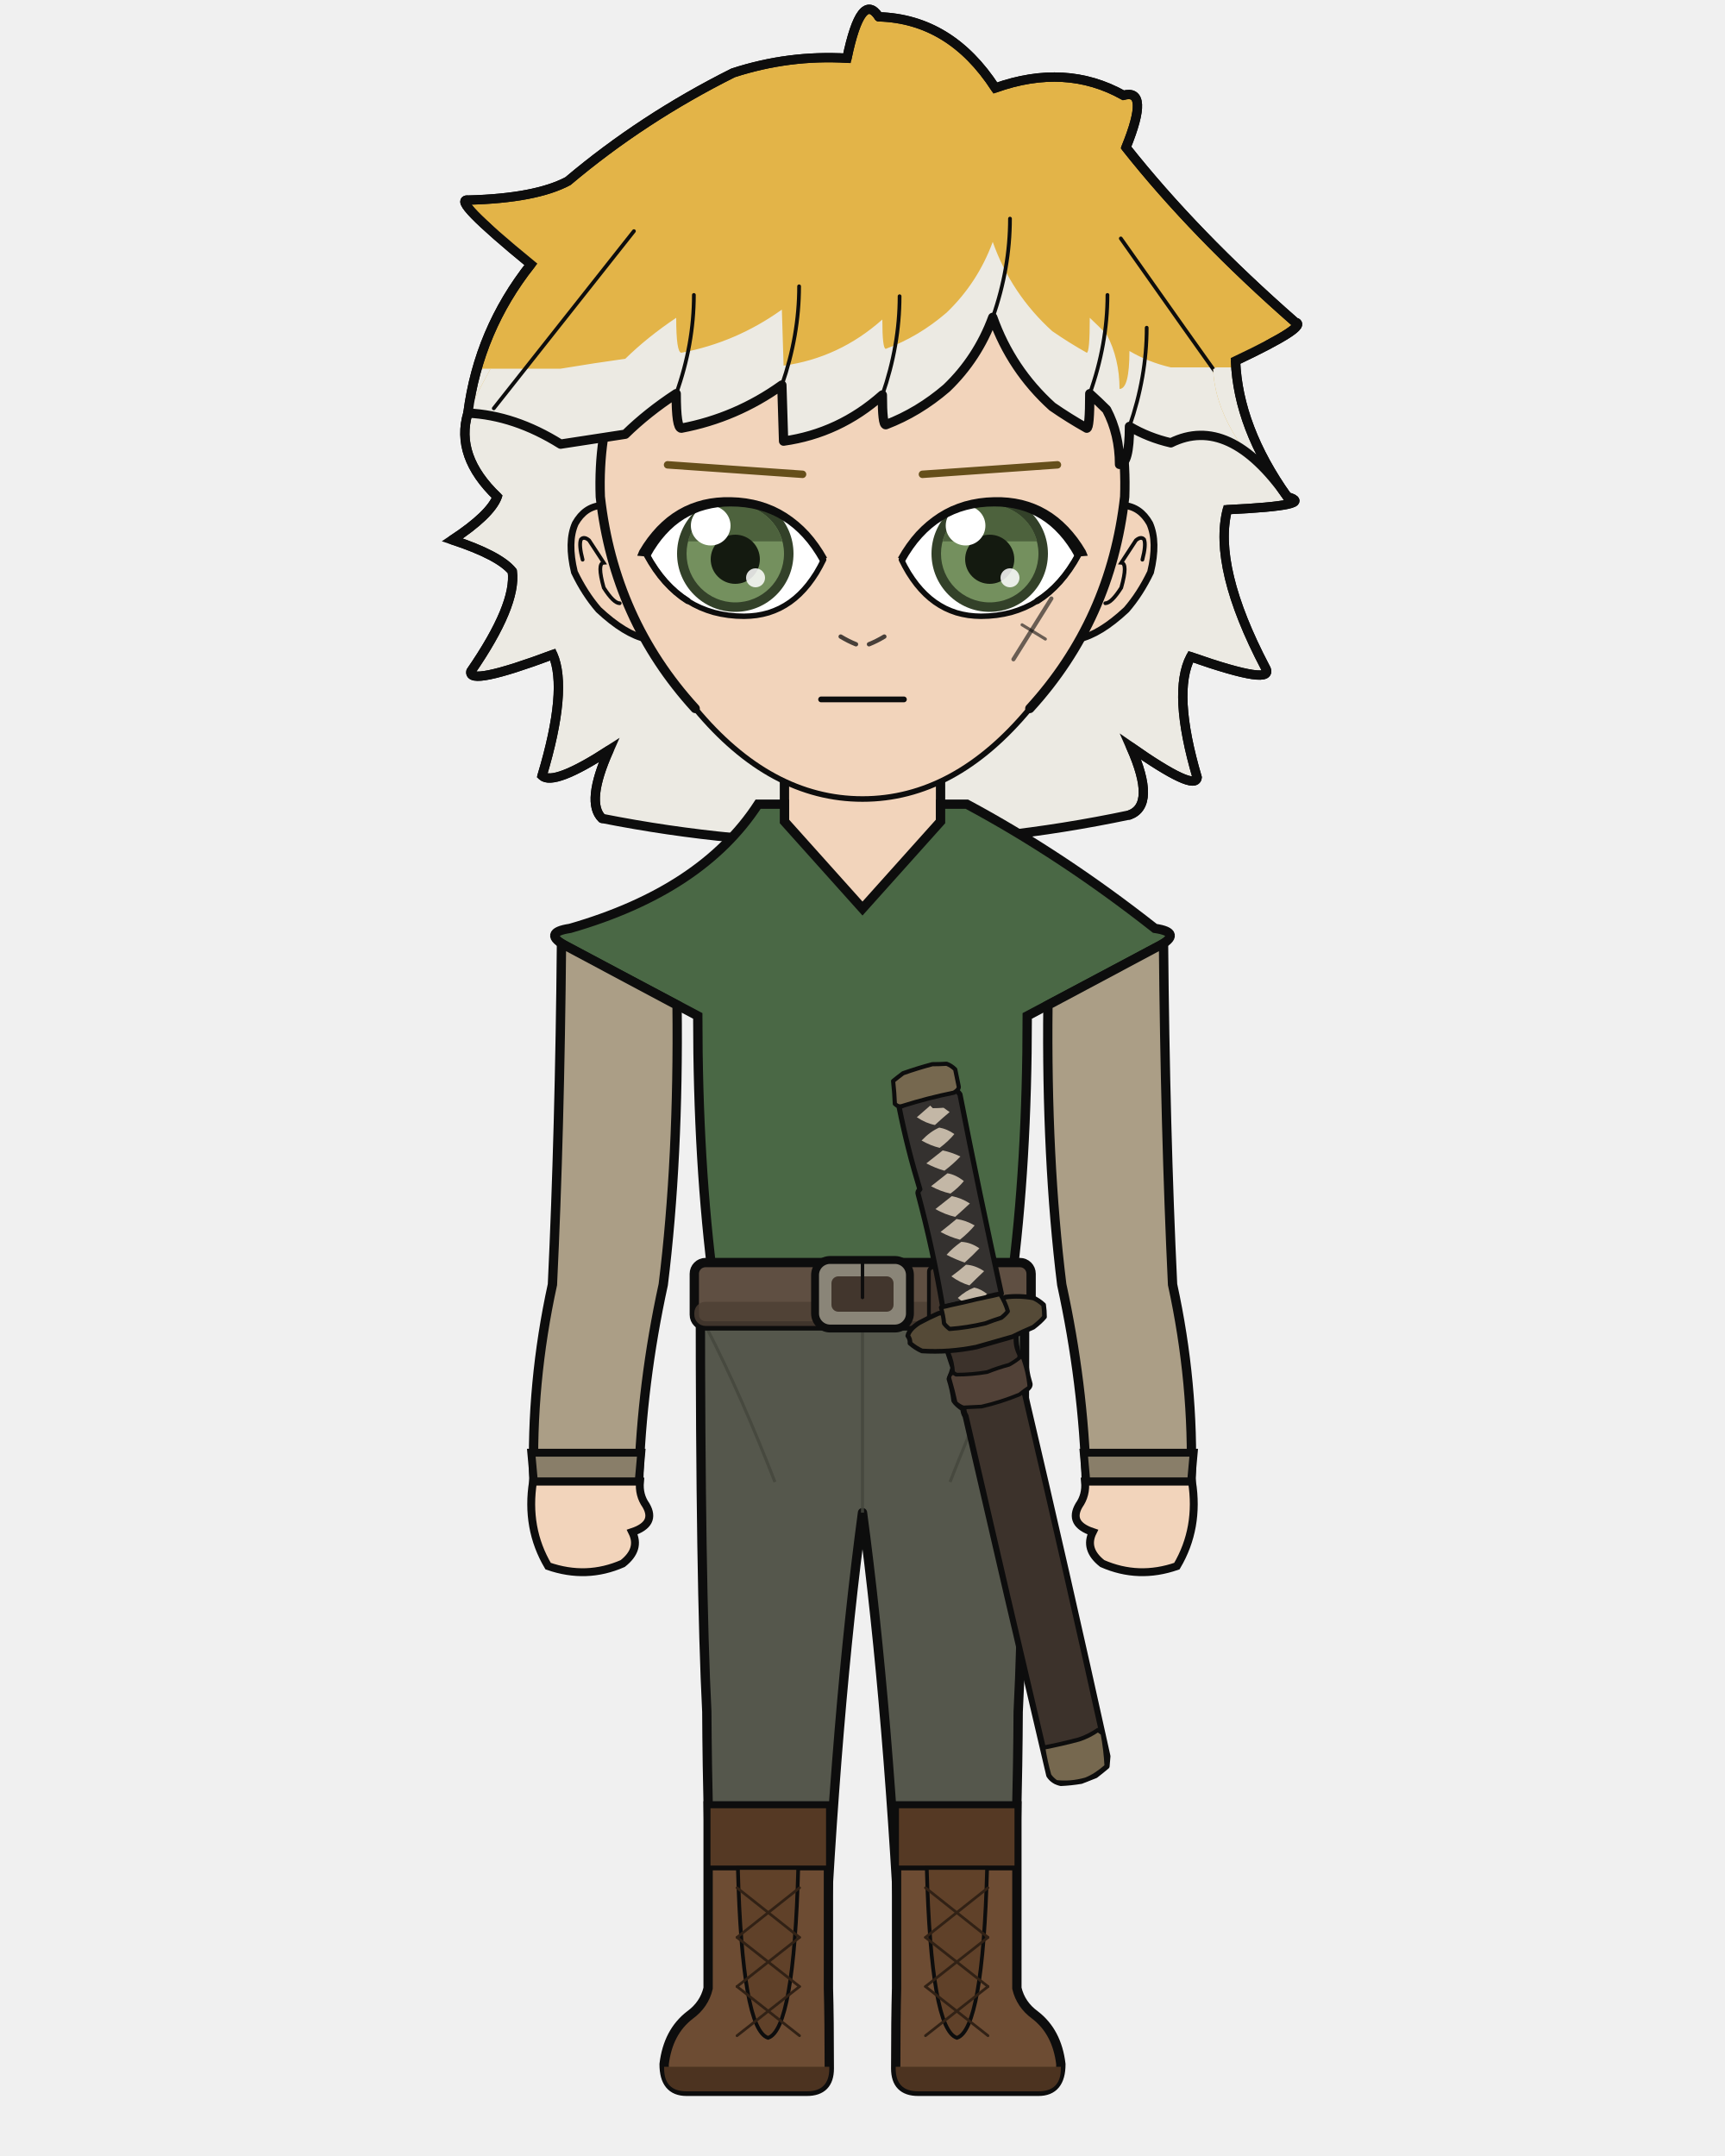
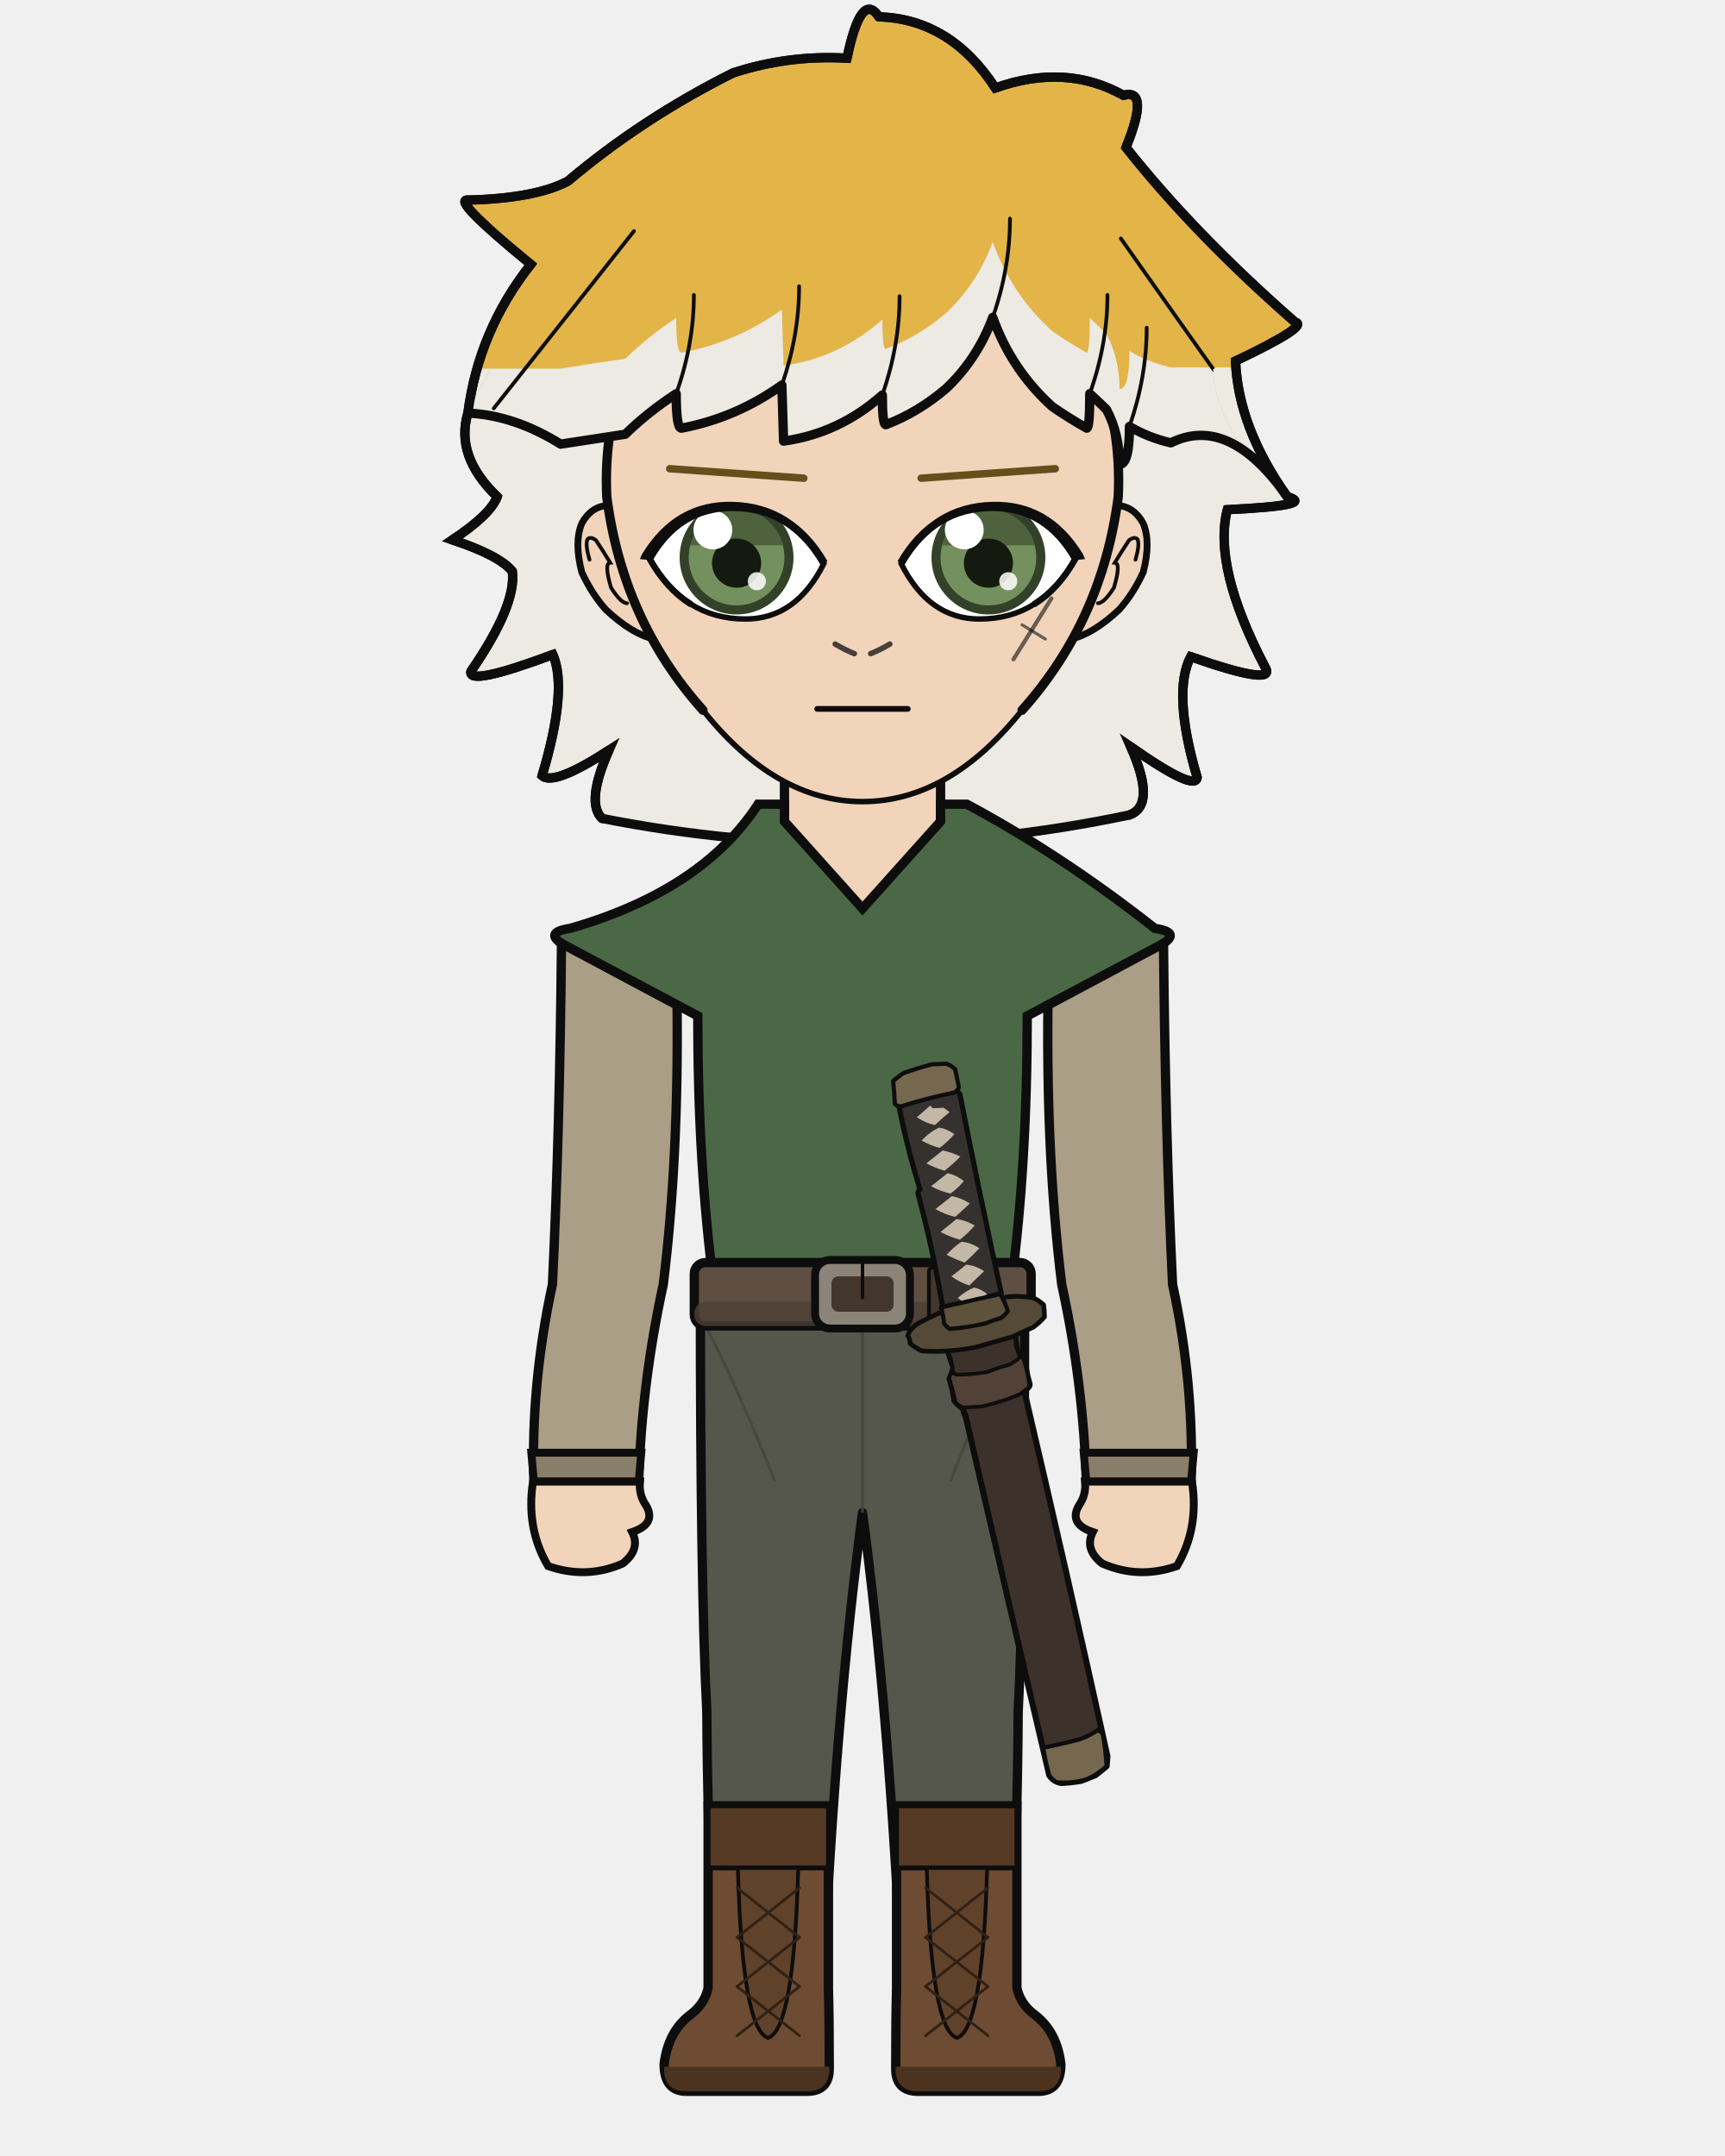
<svg xmlns="http://www.w3.org/2000/svg" width="400" height="500" viewBox="0 0 400 500">
  <defs>
    <clipPath id="hair-tips">
      <path d="M 84.5 85.5 Q 107.3 85.5 130.0 85.5 Q 137.8 84.2 145.0 83.2 Q 150.1 78.2 156.8 73.7 Q 156.8 81.8 158.0 81.8 Q 170.7 79.4 181.3 71.8 Q 181.5 78.3 181.7 84.8 Q 194.6 83.0 204.6 74.1 Q 204.6 80.9 205.4 80.9 Q 213.0 78.1 219.5 72.5 Q 226.7 65.6 230.2 56.1 Q 234.5 68.2 244.0 76.8 Q 247.9 79.5 252.0 81.8 Q 252.7 81.8 252.7 73.7 Q 254.7 75.6 256.6 77.5 Q 259.6 83.2 259.6 90.2 Q 261.9 90.2 261.9 81.4 Q 266.3 84.0 271.5 85.2 Q 293.5 85.2 315.5 85.2 Q 315.5 220.6 315.5 290.8 Q 200.0 290.8 84.5 290.8 Z" />
    </clipPath>
    <clipPath id="hair-front">
      <path d="M 108.5 95.8 Q 119.3 96.3 130.0 103.0 Q 137.8 101.8 145.0 100.7 Q 150.1 95.7 156.8 91.3 Q 156.8 99.3 158.0 99.3 Q 170.7 96.9 181.3 89.3 Q 181.5 95.8 181.7 102.3 Q 194.6 100.5 204.6 91.6 Q 204.6 98.5 205.4 98.5 Q 213.0 95.6 219.5 90.0 Q 226.7 83.1 230.2 73.6 Q 234.5 85.7 244.0 94.3 Q 247.9 97.0 252.0 99.3 Q 252.7 99.3 252.7 91.3 Q 254.7 93.1 256.6 95.0 Q 259.6 100.7 259.6 107.7 Q 261.9 107.7 261.9 98.9 Q 266.3 101.5 271.5 102.7 Q 285.0 96.0 298.5 115.2 Q 281.9 100.1 281.3 85.6 Q 297.5 77.9 294.2 77.1 Q 272.4 58.0 257.4 39.1 Q 262.7 26.1 256.8 27.7 Q 244.3 20.7 228.9 26.1 Q 219.1 11.0 203.6 10.6 Q 199.8 4.7 196.6 19.6 Q 183.9 18.8 171.8 22.8 Q 152.1 32.6 135.8 46.4 Q 128.8 50.2 114.0 50.5 Q 110.0 50.0 127.7 64.6 Q 116.4 78.9 108.5 95.8 Z" />
    </clipPath>
  </defs>
  <path d="M 139.6 189.8 Q 135.8 186.1 141.2 174.0 Q 128.4 182.3 125.7 179.9 Q 131.7 159.9 128.2 151.8 Q 108.4 159.2 109.2 155.7 Q 119.8 140.3 118.8 132.5 Q 115.8 128.8 104.9 125.2 Q 113.7 119.4 115.3 115.2 Q 105.5 105.8 108.5 95.8 Q 111.0 76.6 123.1 61.3 Q 104.3 45.9 108.6 46.4 Q 124.2 46.0 131.7 42.0 Q 149.0 27.4 170.0 16.9 Q 182.9 12.7 196.4 13.5 Q 199.7 -2.3 203.8 3.9 Q 220.4 4.4 230.8 20.4 Q 247.1 14.6 260.5 22.1 Q 266.7 20.4 261.1 34.2 Q 277.0 54.3 300.3 74.7 Q 303.8 75.5 286.5 83.7 Q 287.1 99.1 298.5 115.2 Q 305.5 117.2 284.6 118.2 Q 281.2 131.5 293.4 154.8 Q 296.1 159.3 276.1 152.3 Q 271.8 160.6 277.6 180.3 Q 277.2 183.7 262.2 173.2 Q 268.2 186.7 261.9 189.0 Q 200.8 201.9 139.6 189.8 Z" fill="#e3b448" />
  <path d="M 139.6 189.8 Q 135.8 186.1 141.2 174.0 Q 128.4 182.3 125.7 179.9 Q 131.7 159.9 128.2 151.8 Q 108.4 159.2 109.2 155.7 Q 119.8 140.3 118.8 132.5 Q 115.8 128.8 104.9 125.2 Q 113.7 119.4 115.3 115.2 Q 105.5 105.8 108.5 95.8 Q 111.0 76.6 123.1 61.3 Q 104.3 45.9 108.6 46.4 Q 124.2 46.0 131.7 42.0 Q 149.0 27.4 170.0 16.9 Q 182.9 12.7 196.4 13.5 Q 199.7 -2.3 203.8 3.9 Q 220.4 4.4 230.8 20.4 Q 247.1 14.6 260.5 22.1 Q 266.7 20.4 261.1 34.2 Q 277.0 54.3 300.3 74.7 Q 303.8 75.5 286.5 83.7 Q 287.1 99.1 298.5 115.2 Q 305.5 117.2 284.6 118.2 Q 281.2 131.5 293.4 154.8 Q 296.1 159.3 276.1 152.3 Q 271.8 160.6 277.6 180.3 Q 277.2 183.7 262.2 173.2 Q 268.2 186.7 261.9 189.0 Q 200.8 201.9 139.6 189.8 Z" fill="#eceae3" clip-path="url(#hair-tips)" />
  <path d="M 139.6 189.8 Q 135.8 186.1 141.2 174.0 Q 128.4 182.3 125.7 179.9 Q 131.7 159.9 128.2 151.8 Q 108.4 159.2 109.2 155.7 Q 119.8 140.3 118.8 132.5 Q 115.8 128.8 104.9 125.2 Q 113.7 119.4 115.3 115.2 Q 105.5 105.8 108.5 95.8 Q 111.0 76.6 123.1 61.3 Q 104.3 45.9 108.6 46.4 Q 124.2 46.0 131.7 42.0 Q 149.0 27.4 170.0 16.9 Q 182.9 12.7 196.4 13.5 Q 199.7 -2.3 203.8 3.9 Q 220.4 4.4 230.8 20.4 Q 247.1 14.6 260.5 22.1 Q 266.7 20.4 261.1 34.2 Q 277.0 54.3 300.3 74.7 Q 303.8 75.5 286.5 83.7 Q 287.1 99.1 298.5 115.2 Q 305.5 117.2 284.6 118.2 Q 281.2 131.5 293.4 154.8 Q 296.1 159.3 276.1 152.3 Q 271.8 160.6 277.6 180.3 Q 277.2 183.7 262.2 173.2 Q 268.2 186.7 261.9 189.0 Q 200.8 201.9 139.6 189.8 Z" fill="none" stroke="#0d0d0d" stroke-width="2.16" stroke-linecap="round" stroke-linejoin="round" />
  <path d="M 181.9 199.2 Q 167.3 215.1 138.8 223.6 Q 134.5 224.9 134.5 229.2 Q 134.5 235.6 150.3 235.6 L 152.7 235.6 L 152.7 231.3 L 166.1 231.3 Q 166.1 269.9 169.8 297.9 Q 169.8 318.7 169.8 335.7 L 194.2 335.7 L 200.0 335.7 L 205.8 335.7 L 230.2 335.7 Q 230.2 318.7 230.2 297.9 Q 233.9 269.9 233.9 235.6 L 233.9 231.3 L 247.3 231.3 L 247.3 235.6 L 249.7 235.6 Q 265.5 235.6 265.5 229.2 Q 265.5 224.9 261.2 223.6 Q 240.6 206.9 218.1 199.2 Z" fill="#f2d4bb" stroke="#0d0d0d" stroke-width="2.16" />
  <rect x="181.9" y="172.5" width="36.3" height="38.0" rx="12.7" fill="#f2d4bb" />
  <line x1="181.9" y1="172.5" x2="181.9" y2="199.2" stroke="#0d0d0d" stroke-width="2.16" />
  <line x1="218.1" y1="172.5" x2="218.1" y2="199.2" stroke="#0d0d0d" stroke-width="2.16" />
  <path d="M 162.4 300.1 L 237.6 300.1 Q 237.6 367.9 236.1 397.0 Q 236.0 419.4 234.6 461.1 L 209.2 461.1 Q 206.2 397.0 200.0 350.8 Q 193.8 397.0 190.8 461.1 L 165.4 461.1 Q 164.0 419.4 163.9 397.0 Q 162.4 367.9 162.4 300.1 Z" fill="#55574c" stroke="#0d0d0d" stroke-width="2.16" stroke-linejoin="round" />
  <line x1="200.0" y1="306.2" x2="200.0" y2="350.8" stroke="#44463c" stroke-width="0.71" opacity="0.8" />
  <path d="M 164.0 308.2 Q 171.8 323.4 179.7 343.7" fill="none" stroke="#44463c" stroke-width="0.71" opacity="0.8" />
  <path d="M 236.0 308.2 Q 228.2 323.4 220.3 343.7" fill="none" stroke="#44463c" stroke-width="0.71" opacity="0.8" />
  <path d="M 192.1 418.8 L 192.1 461.1 Q 192.3 468.3 192.3 479.7 Q 192.3 485.0 187.1 485.0 L 159.2 485.0 Q 154.0 485.0 154.0 478.7 Q 154.9 471.2 160.0 467.3 Q 163.3 464.9 164.2 461.1 L 164.2 418.8 Z" fill="#6d4c33" stroke="#0d0d0d" stroke-width="2.16" />
  <path d="M 192.3 479.3 L 154.0 479.3 L 154.0 479.7 Q 154.0 485.0 159.2 485.0 L 187.1 485.0 Q 192.3 485.0 192.3 479.7 Z" fill="#4c3320" />
  <rect x="164.2" y="418.8" width="27.9" height="14.4" fill="#553924" stroke="#0d0d0d" stroke-width="1.11" />
  <path d="M 171.1 433.2 L 185.1 433.2 Q 184.1 470.7 178.1 472.6 Q 172.1 470.7 171.1 433.2 Z" fill="#604129" stroke="#0d0d0d" stroke-width="0.87" />
  <line x1="185.4" y1="437.8" x2="170.9" y2="449.3" stroke="#312115" stroke-width="0.63" stroke-linecap="round" />
  <line x1="170.9" y1="437.8" x2="185.4" y2="449.3" stroke="#312115" stroke-width="0.63" stroke-linecap="round" />
  <line x1="185.4" y1="449.3" x2="170.9" y2="460.7" stroke="#312115" stroke-width="0.63" stroke-linecap="round" />
  <line x1="170.9" y1="449.3" x2="185.4" y2="460.7" stroke="#312115" stroke-width="0.63" stroke-linecap="round" />
  <line x1="185.4" y1="460.7" x2="170.9" y2="472.1" stroke="#312115" stroke-width="0.63" stroke-linecap="round" />
  <line x1="170.9" y1="460.7" x2="185.4" y2="472.1" stroke="#312115" stroke-width="0.63" stroke-linecap="round" />
  <path d="M 207.9 418.8 L 207.9 461.1 Q 207.7 468.3 207.7 479.7 Q 207.7 485.0 212.9 485.0 L 240.8 485.0 Q 246.0 485.0 246.0 478.7 Q 245.1 471.2 240.0 467.3 Q 236.7 464.9 235.8 461.1 L 235.8 418.8 Z" fill="#6d4c33" stroke="#0d0d0d" stroke-width="2.16" />
  <path d="M 207.7 479.3 L 246.0 479.3 L 246.0 479.7 Q 246.0 485.0 240.8 485.0 L 212.9 485.0 Q 207.7 485.0 207.7 479.7 Z" fill="#4c3320" />
  <rect x="207.9" y="418.8" width="27.9" height="14.4" fill="#553924" stroke="#0d0d0d" stroke-width="1.11" />
  <path d="M 214.9 433.2 L 228.9 433.2 Q 227.9 470.7 221.9 472.6 Q 215.9 470.7 214.9 433.2 Z" fill="#604129" stroke="#0d0d0d" stroke-width="0.87" />
  <line x1="229.1" y1="437.8" x2="214.6" y2="449.3" stroke="#312115" stroke-width="0.63" stroke-linecap="round" />
  <line x1="214.6" y1="437.8" x2="229.1" y2="449.3" stroke="#312115" stroke-width="0.63" stroke-linecap="round" />
  <line x1="229.1" y1="449.3" x2="214.6" y2="460.7" stroke="#312115" stroke-width="0.63" stroke-linecap="round" />
  <line x1="214.6" y1="449.3" x2="229.1" y2="460.7" stroke="#312115" stroke-width="0.63" stroke-linecap="round" />
  <line x1="229.1" y1="460.7" x2="214.6" y2="472.1" stroke="#312115" stroke-width="0.63" stroke-linecap="round" />
  <line x1="214.6" y1="460.7" x2="229.1" y2="472.1" stroke="#312115" stroke-width="0.63" stroke-linecap="round" />
  <path d="M 175.8 186.5 Q 162.8 206.5 132.2 215.3 Q 125.5 216.3 131.4 219.5 L 161.8 235.6 Q 161.8 269.9 165.5 297.9 Q 165.2 299.1 165.2 300.1 L 234.8 300.1 Q 234.8 299.1 234.5 297.9 Q 238.2 269.9 238.2 235.6 L 268.6 219.5 Q 274.5 216.3 267.8 215.3 Q 246.2 198.3 224.2 186.5 L 218.1 186.5 L 218.1 190.5 L 200.0 210.7 L 181.9 190.5 L 181.9 186.5 Z" fill="#4a6845" stroke="#0d0d0d" stroke-width="2.16" />
  <rect x="161.0" y="292.8" width="78.1" height="14.7" rx="2.6" fill="#5f4f42" stroke="#0d0d0d" stroke-width="2.16" />
  <rect x="161.0" y="301.9" width="78.1" height="5.6" rx="2.6" fill="#4c3e33" opacity="0.8" />
  <rect x="189.0" y="292.2" width="22.0" height="15.9" rx="3.5" fill="#8a8578" stroke="#0d0d0d" stroke-width="1.83" />
  <rect x="192.8" y="296.0" width="14.4" height="8.2" rx="1.6" fill="#42362d" />
  <line x1="200.0" y1="292.2" x2="200.0" y2="300.9" stroke="#0d0d0d" stroke-width="0.79" stroke-linecap="round" />
  <rect x="215.4" y="293.9" width="3.2" height="12.3" rx="1.0" fill="#42362d" stroke="#0d0d0d" stroke-width="0.87" />
  <path d="M 250.7 413.0 Q 248.3 413.4 246.0 413.5 Q 244.2 413.1 243.3 411.7 Q 233.4 369.7 223.9 328.4 Q 223.4 327.6 223.4 326.7 Q 221.9 325.7 221.3 324.8 Q 221.0 322.3 220.2 319.8 Q 220.8 318.4 221.1 317.2 Q 220.5 315.4 219.9 313.6 Q 220.4 313.1 221.0 312.7 Q 224.2 312.4 227.5 311.8 Q 231.0 310.9 234.4 309.5 Q 235.0 309.4 235.5 310.0 Q 235.5 311.9 236.0 313.9 Q 236.8 314.4 237.7 314.9 Q 237.8 317.9 238.7 320.8 Q 239.0 321.6 237.5 322.5 Q 247.4 364.7 256.8 407.3 Q 256.7 408.5 256.6 409.6 Q 255.3 410.7 254.0 411.7 Q 252.4 412.3 250.7 413.0 Z" fill="#3c322b" stroke="#0d0d0d" stroke-width="1.40" stroke-linejoin="round" />
  <path d="M 235.5 310.0 Q 235.3 312.1 236.3 314.1 Q 236.6 315.1 235.5 316.2 Q 231.2 317.9 227.0 319.1 Q 225.1 319.2 223.1 319.3 Q 222.0 319.1 221.0 318.3 Q 220.9 315.9 219.9 313.6 Q 220.4 313.1 221.0 312.7 Q 224.2 312.4 227.5 311.8 Q 231.0 310.9 234.4 309.5 Q 235.0 309.4 235.5 310.0 Z" fill="#3c322b" stroke="#0d0d0d" stroke-width="0.86" stroke-linejoin="round" />
  <path d="M 237.0 314.4 Q 238.4 318.0 238.7 321.7 Q 237.5 322.5 236.4 323.4 Q 232.0 325.2 227.6 326.2 Q 225.5 326.3 223.4 326.4 Q 222.5 326.1 221.6 325.3 Q 221.0 322.5 220.2 319.8 Q 219.9 319.0 221.0 318.3 Q 221.3 318.6 221.7 318.8 Q 225.3 318.8 228.9 318.2 Q 231.4 317.2 234.0 316.5 Q 235.5 315.7 237.0 314.4 Z" fill="#514137" stroke="#0d0d0d" stroke-width="0.86" stroke-linejoin="round" />
  <path d="M 254.6 401.2 Q 255.2 401.6 255.7 402.0 Q 256.4 405.8 256.6 409.6 Q 254.1 411.8 251.8 412.7 Q 248.3 413.7 244.9 413.3 Q 243.8 412.5 243.3 411.7 Q 242.4 408.5 241.9 405.3 Q 246.1 404.5 250.2 403.4 Q 252.4 402.7 254.6 401.2 Z" fill="#76684f" stroke="#0d0d0d" stroke-width="0.97" stroke-linejoin="round" />
  <path d="M 210.5 309.8 Q 210.8 308.3 213.1 306.8 Q 215.3 305.6 217.6 304.6 Q 218.5 304.3 219.4 305.1 Q 219.0 306.4 219.9 307.6 Q 222.4 307.5 224.9 307.4 Q 227.8 306.4 230.7 305.9 Q 231.9 305.3 232.9 304.7 Q 233.1 303.1 232.4 301.6 Q 232.4 301.2 233.2 300.8 Q 236.4 300.4 239.6 301.0 Q 240.8 301.5 242.0 302.6 Q 242.2 304.0 242.2 305.4 Q 241.3 306.5 239.6 307.8 Q 237.2 308.8 234.8 310.0 Q 230.6 311.2 226.4 312.4 Q 220.0 313.7 213.8 313.3 Q 212.4 312.7 211.0 311.5 Q 211.1 310.6 210.5 309.8 Z" fill="#554a37" stroke="#0d0d0d" stroke-width="1.08" stroke-linejoin="round" />
  <path d="M 221.6 252.8 Q 222.3 253.3 222.6 253.8 Q 227.1 276.8 232.2 300.0 Q 231.8 300.2 230.9 300.3 Q 225.4 301.6 219.7 302.9 Q 218.8 303.1 218.6 303.1 Q 216.3 289.6 212.9 276.9 Q 212.7 276.4 213.3 275.8 Q 210.4 266.3 208.5 256.8 Q 210.5 255.5 212.5 254.9 Q 217.0 254.1 221.6 252.8 Z" fill="#34312f" stroke="#0d0d0d" stroke-width="1.19" stroke-linejoin="round" />
  <path d="M 207.8 250.4 Q 208.5 249.8 209.3 249.2 Q 211.7 248.4 214.1 247.5 Q 214.8 247.5 215.5 247.4 Q 216.0 247.8 216.5 248.2 Q 215.9 248.7 215.4 249.1 Q 213.7 249.4 212.1 249.9 Q 211.0 250.5 209.9 251.4 Q 208.8 251.2 207.8 250.4 Z" fill="#c3b7a6" />
  <path d="M 220.2 257.9 Q 218.4 259.4 216.8 260.9 Q 214.7 260.5 212.6 259.1 Q 214.1 257.8 215.7 256.4 Q 216.0 256.7 216.3 257.0 Q 217.6 257.0 218.8 256.9 Q 219.5 257.4 220.2 257.9 Z" fill="#c3b7a6" />
  <path d="M 213.7 264.5 Q 215.7 262.4 217.8 261.5 Q 219.6 261.8 221.3 263.0 Q 220.0 264.6 217.9 266.2 Q 215.8 265.7 213.7 264.5 Z" fill="#c3b7a6" />
  <path d="M 214.8 269.8 Q 216.7 268.3 218.6 266.8 Q 220.6 267.2 222.7 268.2 Q 221.1 269.9 219.0 271.5 Q 216.9 270.9 214.8 269.8 Z" fill="#c3b7a6" />
  <path d="M 215.9 275.1 Q 217.8 273.6 219.7 272.1 Q 221.6 272.4 223.5 273.9 Q 222.3 275.4 220.4 276.8 Q 218.1 276.3 215.9 275.1 Z" fill="#c3b7a6" />
  <path d="M 216.9 280.4 Q 218.8 278.9 220.7 277.4 Q 222.9 277.8 224.9 279.1 Q 223.3 280.6 221.5 282.2 Q 219.2 281.7 216.9 280.4 Z" fill="#c3b7a6" />
  <path d="M 218.1 285.7 Q 220.0 284.2 221.8 282.7 Q 224.0 283.0 226.0 284.2 Q 224.7 285.8 222.6 287.5 Q 220.3 286.9 218.1 285.7 Z" fill="#c3b7a6" />
  <path d="M 219.5 291.0 Q 220.8 289.5 222.9 288.0 Q 225.1 288.1 227.1 289.5 Q 225.6 291.1 223.7 292.8 Q 221.6 292.1 219.5 291.0 Z" fill="#c3b7a6" />
  <path d="M 220.6 296.0 Q 222.4 294.7 224.0 293.3 Q 226.1 293.4 228.2 294.8 Q 226.5 296.4 224.8 298.1 Q 222.7 297.5 220.6 296.0 Z" fill="#c3b7a6" />
  <path d="M 228.9 300.1 Q 227.4 301.3 225.9 302.5 Q 224.7 302.4 223.5 302.1 Q 222.8 301.6 222.1 301.0 Q 224.0 299.3 225.9 298.6 Q 227.4 298.9 228.9 300.1 Z" fill="#c3b7a6" />
  <path d="M 233.7 304.1 Q 233.2 304.8 232.2 305.6 Q 230.3 306.2 228.5 306.9 Q 224.3 307.9 220.2 308.2 Q 219.3 307.5 218.9 306.9 Q 218.8 305.3 218.2 303.2 Q 219.3 303.0 220.4 302.7 Q 223.3 302.1 226.5 301.3 Q 227.6 301.1 228.8 300.8 Q 230.4 300.5 231.9 300.1 Q 233.1 302.0 233.7 304.1 Z" fill="#5e523d" stroke="#0d0d0d" stroke-width="0.97" stroke-linejoin="round" />
  <path d="M 207.5 256.0 Q 207.4 253.4 207.1 250.7 Q 208.2 249.8 209.4 248.9 Q 212.8 247.7 216.2 246.8 Q 217.9 246.8 219.5 246.7 Q 220.6 247.1 221.5 248.0 Q 221.9 249.9 222.3 251.9 Q 222.5 252.6 221.2 253.4 Q 215.2 254.6 209.2 256.5 Q 208.3 256.8 207.5 256.0 Z" fill="#76684f" stroke="#0d0d0d" stroke-width="0.97" stroke-linejoin="round" />
  <path d="M 157.0 233.1 L 130.2 218.8 Q 129.8 262.3 128.1 297.9 Q 123.1 320.8 123.8 343.6 L 148.1 343.6 Q 148.8 320.8 153.8 297.9 Q 157.4 268.7 157.0 233.1 Z" fill="#ab9e86" stroke="#0d0d0d" stroke-width="2.16" />
  <path d="M 123.2 336.9 L 148.7 336.9 L 148.1 343.6 L 123.8 343.6 Z" fill="#897e69" stroke="#0d0d0d" stroke-width="1.83" />
  <path d="M 123.6 343.6 Q 121.9 354.4 127.1 363.2 Q 136.0 366.3 144.4 362.6 Q 148.6 359.3 146.6 355.3 Q 152.3 353.4 149.8 349.1 Q 148.1 346.7 148.4 343.6 Z" fill="#f2d4bb" stroke="#0d0d0d" stroke-width="1.83" />
  <path d="M 243.0 233.1 L 269.8 218.8 Q 270.2 262.3 271.9 297.9 Q 276.9 320.8 276.2 343.6 L 251.9 343.6 Q 251.2 320.8 246.2 297.9 Q 242.6 268.7 243.0 233.1 Z" fill="#ab9e86" stroke="#0d0d0d" stroke-width="2.16" />
  <path d="M 251.3 336.9 L 276.8 336.9 L 276.2 343.6 L 251.9 343.6 Z" fill="#897e69" stroke="#0d0d0d" stroke-width="1.83" />
  <path d="M 276.4 343.6 Q 278.1 354.4 272.9 363.2 Q 264.0 366.3 255.6 362.6 Q 251.4 359.3 253.4 355.3 Q 247.7 353.4 250.2 349.1 Q 251.9 346.7 251.6 343.6 Z" fill="#f2d4bb" stroke="#0d0d0d" stroke-width="1.83" />
-   <path d="M 139.5 117.2 Q 135.6 117.5 133.4 121.4 Q 131.5 125.7 133.2 132.7 Q 135.6 137.7 138.8 141.4 Q 144.9 147.1 149.9 148.2 Z" fill="#f2d4bb" />
-   <path d="M 139.5 117.2 Q 135.6 117.5 133.4 121.4 Q 131.5 125.7 133.2 132.7 Q 135.6 137.7 138.8 141.4 Q 144.9 147.1 149.9 148.2" fill="none" stroke="#0d0d0d" stroke-width="1.58" stroke-linecap="round" />
-   <path d="M 135.1 129.8 Q 134.2 126.4 134.7 125.1 Q 135.4 124.3 136.6 125.3 Q 138.2 127.7 140.0 130.5 Q 138.4 130.6 140.0 136.3 Q 142.3 139.9 143.7 139.9" fill="none" stroke="#0d0d0d" stroke-width="0.87" stroke-linecap="round" />
-   <path d="M 260.5 117.2 Q 264.4 117.5 266.6 121.4 Q 268.5 125.7 266.8 132.7 Q 264.4 137.7 261.2 141.4 Q 255.1 147.1 250.1 148.2 Z" fill="#f2d4bb" />
-   <path d="M 260.5 117.2 Q 264.4 117.5 266.6 121.4 Q 268.5 125.7 266.8 132.7 Q 264.4 137.7 261.2 141.4 Q 255.1 147.1 250.1 148.2" fill="none" stroke="#0d0d0d" stroke-width="1.58" stroke-linecap="round" />
-   <path d="M 264.9 129.8 Q 265.8 126.4 265.3 125.1 Q 264.6 124.3 263.4 125.3 Q 261.8 127.7 260.0 130.5 Q 261.6 130.6 260.0 136.3 Q 257.7 139.9 256.3 139.9" fill="none" stroke="#0d0d0d" stroke-width="0.87" stroke-linecap="round" />
-   <path d="M 200.0 47.9 Q 225.6 47.9 243.7 67.6 Q 261.8 87.3 260.8 115.2 Q 257.6 143.7 238.8 164.3 Q 221.4 185.3 200.0 185.3 Q 178.6 185.3 161.2 164.3 Q 142.4 143.7 139.2 115.2 Q 138.2 87.3 156.3 67.6 Q 174.4 47.9 200.0 47.9 Z" fill="#f2d4bb" />
-   <path d="M 161.2 164.3 Q 142.4 143.7 139.2 115.2 Q 138.2 87.3 156.3 67.6 Q 174.4 47.9 200.0 47.9 Q 225.6 47.9 243.7 67.6 Q 261.8 87.3 260.8 115.2 Q 257.6 143.7 238.8 164.3" fill="none" stroke="#0d0d0d" stroke-width="2.16" stroke-linecap="round" />
-   <path d="M 238.8 164.3 Q 221.4 185.3 200.0 185.3 Q 178.6 185.3 161.2 164.3" fill="none" stroke="#0d0d0d" stroke-width="1.29" stroke-linecap="round" />
-   <line x1="186.1" y1="110.0" x2="154.8" y2="107.8" stroke="#664f1b" stroke-width="1.73" stroke-linecap="round" />
+   <path d="M 140.9 117.2 Q 137.0 117.5 134.9 121.4 Q 133.1 125.7 134.9 132.7 Q 137.2 137.7 140.5 141.4 Q 146.6 147.1 151.7 148.2 Z" fill="#f2d4bb" />
+   <path d="M 140.9 117.2 Q 137.0 117.5 134.9 121.4 Q 133.1 125.7 134.9 132.7 Q 137.2 137.7 140.5 141.4 Q 146.6 147.1 151.7 148.2" fill="none" stroke="#0d0d0d" stroke-width="1.58" stroke-linecap="round" />
+   <path d="M 136.7 129.8 Q 135.7 126.4 136.2 125.1 Q 136.9 124.3 138.2 125.3 Q 139.8 127.7 141.5 130.5 Q 140.0 130.6 141.7 136.3 Q 144.0 139.9 145.4 139.9" fill="none" stroke="#0d0d0d" stroke-width="0.87" stroke-linecap="round" />
+   <path d="M 259.1 117.2 Q 263.0 117.5 265.1 121.4 Q 266.9 125.7 265.1 132.7 Q 262.8 137.7 259.5 141.4 Q 253.4 147.1 248.3 148.2 Z" fill="#f2d4bb" />
+   <path d="M 259.1 117.2 Q 263.0 117.5 265.1 121.4 Q 266.9 125.7 265.1 132.7 Q 262.8 137.7 259.5 141.4 Q 253.4 147.1 248.3 148.2" fill="none" stroke="#0d0d0d" stroke-width="1.58" stroke-linecap="round" />
+   <path d="M 263.3 129.8 Q 264.3 126.4 263.8 125.1 Q 263.1 124.3 261.8 125.3 Q 260.2 127.7 258.5 130.5 Q 260.0 130.6 258.3 136.3 Q 256.0 139.9 254.6 139.9" fill="none" stroke="#0d0d0d" stroke-width="0.87" stroke-linecap="round" />
+   <path d="M 200.0 47.9 Q 225.1 47.9 242.9 67.6 Q 260.6 87.3 259.3 115.2 Q 255.6 143.9 237.0 164.7 Q 220.1 185.9 200.0 185.9 Q 179.9 185.9 163.0 164.7 Q 144.4 143.9 140.7 115.2 Q 139.4 87.3 157.1 67.6 Q 174.9 47.9 200.0 47.9 Z" fill="#f2d4bb" />
+   <path d="M 163.0 164.7 Q 144.4 143.9 140.7 115.2 Q 139.4 87.3 157.1 67.6 Q 174.9 47.9 200.0 47.9 Q 225.1 47.9 242.9 67.6 Q 260.6 87.3 259.3 115.2 Q 255.6 143.9 237.0 164.7" fill="none" stroke="#0d0d0d" stroke-width="2.16" stroke-linecap="round" />
+   <path d="M 237.0 164.7 Q 220.1 185.9 200.0 185.9 Q 179.9 185.9 163.0 164.7" fill="none" stroke="#0d0d0d" stroke-width="1.29" stroke-linecap="round" />
+   <line x1="186.4" y1="110.9" x2="155.3" y2="108.7" stroke="#664f1b" stroke-width="1.73" stroke-linecap="round" />
  <defs>
    <clipPath id="eye-l">
-       <path d="M 191.0 129.8 Q 183.6 116.5 169.4 116.5 Q 156.6 116.5 150.0 128.7 Q 157.7 142.9 172.5 142.9 Q 184.7 142.9 191.0 129.8 Z" />
+       <path d="M 191.1 130.6 Q 183.6 117.6 169.8 117.6 Q 157.4 117.6 150.6 129.5 Q 158.4 143.6 172.9 143.6 Q 184.7 143.6 191.1 130.6 Z" />
    </clipPath>
  </defs>
-   <path d="M 191.0 129.8 Q 183.6 116.5 169.4 116.5 Q 156.6 116.5 150.0 128.7 Q 157.7 142.9 172.5 142.9 Q 184.7 142.9 191.0 129.8 Z" fill="white" stroke="none" />
+   <path d="M 191.1 130.6 Q 183.6 117.6 169.8 117.6 Q 157.4 117.6 150.6 129.5 Q 158.4 143.6 172.9 143.6 Q 184.7 143.6 191.1 130.6 Z" fill="white" stroke="none" />
  <g clip-path="url(#eye-l)">
-     <circle cx="170.5" cy="128.4" r="13.5" fill="#334129" />
-     <circle cx="170.5" cy="128.4" r="11.3" fill="#74905e" />
-     <path d="M 159.52 125.55 A 11.30 11.30 0 0 1 181.41 125.55 Z" fill="#4d623d" />
-     <circle cx="170.5" cy="129.7" r="5.7" fill="#141a10" />
-     <circle cx="164.8" cy="121.9" r="4.6" fill="white" />
-     <circle cx="175.2" cy="134.0" r="2.2" fill="white" opacity="0.85" />
+     <circle cx="170.8" cy="129.3" r="13.2" fill="#334129" />
+     <circle cx="170.8" cy="129.3" r="11.1" fill="#74905e" />
+     <path d="M 160.06 126.47 A 11.12 11.12 0 0 1 181.60 126.47 Z" fill="#4d623d" />
+     <circle cx="170.8" cy="130.6" r="5.7" fill="#141a10" />
+     <circle cx="165.3" cy="122.9" r="4.5" fill="white" />
+     <circle cx="175.5" cy="134.8" r="2.1" fill="white" opacity="0.85" />
  </g>
-   <path d="M 149.96 128.67 L 150.95 130.39 L 152.00 132.01 L 153.10 133.51 L 154.26 134.90 L 155.48 136.18 L 156.75 137.35 L 158.08 138.41 L 159.46 139.35 L 160.90 140.19 L 162.39 140.91 L 163.94 141.52 L 165.54 142.03 L 167.20 142.41 L 168.92 142.69 L 170.69 142.86 L 172.52 142.92 L 174.01 142.86 L 175.46 142.71 L 176.87 142.45 L 178.23 142.10 L 179.54 141.63 L 180.81 141.07 L 182.03 140.40 L 183.20 139.64 L 184.34 138.76 L 185.42 137.79 L 186.46 136.71 L 187.45 135.54 L 188.40 134.25 L 189.31 132.87 L 190.16 131.38 L 190.98 129.79" fill="none" stroke="#0d0d0d" stroke-width="1.27" stroke-linecap="round" />
-   <path d="M 149.96 128.67 L 150.95 130.39 L 152.00 132.01 L 153.10 133.51 L 154.26 134.90 L 155.48 136.18 L 156.75 137.35 L 158.08 138.41 L 159.46 139.35" fill="none" stroke="#0d0d0d" stroke-width="1.47" stroke-linecap="round" />
-   <path d="M 191.77 129.33 L 190.81 127.70 L 189.78 126.16 L 188.69 124.71 L 187.55 123.37 L 186.34 122.14 L 185.08 121.01 L 183.77 119.98 L 182.41 119.04 L 180.99 118.20 L 179.51 117.46 L 177.97 116.84 L 176.38 116.31 L 174.73 115.90 L 173.02 115.59 L 171.26 115.39 L 169.44 115.30 L 167.79 115.31 L 166.17 115.42 L 164.59 115.63 L 163.05 115.94 L 161.56 116.36 L 160.10 116.88 L 158.69 117.50 L 157.33 118.23 L 156.01 119.06 L 154.74 120.00 L 153.53 121.04 L 152.36 122.18 L 151.25 123.42 L 150.19 124.75 L 149.18 126.19 L 148.26 127.68 L 147.76 128.88 L 150.75 129.13 L 151.59 127.68 L 152.47 126.35 L 153.39 125.11 L 154.36 123.97 L 155.36 122.93 L 156.41 121.97 L 157.51 121.11 L 158.65 120.34 L 159.83 119.67 L 161.06 119.08 L 162.33 118.58 L 163.66 118.18 L 165.03 117.86 L 166.45 117.63 L 167.92 117.49 L 169.44 117.45 L 171.13 117.50 L 172.76 117.65 L 174.34 117.90 L 175.87 118.25 L 177.33 118.69 L 178.75 119.24 L 180.11 119.88 L 181.43 120.63 L 182.69 121.47 L 183.91 122.42 L 185.07 123.46 L 186.19 124.61 L 187.26 125.86 L 188.28 127.22 L 189.25 128.68 L 190.19 130.26 Z" fill="#0d0d0d" stroke="none" />
-   <line x1="213.9" y1="110.0" x2="245.2" y2="107.8" stroke="#664f1b" stroke-width="1.73" stroke-linecap="round" />
+   <path d="M 150.58 129.48 L 151.58 131.18 L 152.64 132.78 L 153.75 134.26 L 154.91 135.64 L 156.12 136.90 L 157.39 138.06 L 158.70 139.10 L 160.07 140.04 L 161.49 140.86 L 162.96 141.58 L 164.48 142.18 L 166.05 142.68 L 167.68 143.06 L 169.35 143.34 L 171.08 143.50 L 172.86 143.56 L 174.31 143.51 L 175.73 143.36 L 177.10 143.10 L 178.43 142.75 L 179.71 142.29 L 180.96 141.74 L 182.16 141.08 L 183.32 140.32 L 184.44 139.46 L 185.52 138.50 L 186.55 137.43 L 187.54 136.27 L 188.49 135.00 L 189.40 133.64 L 190.26 132.17 L 191.09 130.60" fill="none" stroke="#0d0d0d" stroke-width="1.27" stroke-linecap="round" />
+   <path d="M 150.58 129.48 L 151.58 131.18 L 152.64 132.78 L 153.75 134.26 L 154.91 135.64 L 156.12 136.90 L 157.39 138.06 L 158.70 139.10 L 160.07 140.04" fill="none" stroke="#0d0d0d" stroke-width="1.47" stroke-linecap="round" />
+   <path d="M 191.87 130.12 L 190.90 128.53 L 189.86 127.01 L 188.77 125.60 L 187.62 124.29 L 186.42 123.08 L 185.17 121.97 L 183.87 120.96 L 182.52 120.04 L 181.12 119.22 L 179.67 118.50 L 178.16 117.88 L 176.59 117.37 L 174.98 116.96 L 173.31 116.66 L 171.59 116.46 L 169.82 116.37 L 168.21 116.38 L 166.63 116.49 L 165.09 116.69 L 163.58 117.00 L 162.11 117.40 L 160.68 117.91 L 159.30 118.52 L 157.95 119.23 L 156.65 120.05 L 155.39 120.96 L 154.19 121.98 L 153.03 123.09 L 151.91 124.30 L 150.85 125.61 L 149.84 127.01 L 148.90 128.47 L 148.38 129.66 L 151.36 129.95 L 152.22 128.53 L 153.10 127.23 L 154.03 126.02 L 155.00 124.90 L 156.00 123.88 L 157.05 122.94 L 158.13 122.10 L 159.26 121.35 L 160.42 120.69 L 161.63 120.11 L 162.88 119.62 L 164.18 119.23 L 165.52 118.92 L 166.91 118.69 L 168.34 118.56 L 169.82 118.52 L 171.46 118.56 L 173.05 118.71 L 174.59 118.96 L 176.08 119.30 L 177.52 119.73 L 178.91 120.27 L 180.25 120.90 L 181.55 121.63 L 182.80 122.46 L 184.00 123.38 L 185.16 124.41 L 186.28 125.54 L 187.35 126.76 L 188.38 128.09 L 189.36 129.52 L 190.31 131.08 Z" fill="#0d0d0d" stroke="none" />
+   <line x1="213.6" y1="110.9" x2="244.7" y2="108.7" stroke="#664f1b" stroke-width="1.73" stroke-linecap="round" />
  <defs>
    <clipPath id="eye-r">
-       <path d="M 209.0 129.8 Q 216.4 116.5 230.6 116.5 Q 243.4 116.5 250.0 128.7 Q 242.3 142.9 227.5 142.9 Q 215.3 142.9 209.0 129.8 Z" />
+       <path d="M 208.9 130.6 Q 216.4 117.6 230.2 117.6 Q 242.6 117.6 249.4 129.5 Q 241.6 143.6 227.1 143.6 Q 215.3 143.6 208.9 130.6 Z" />
    </clipPath>
  </defs>
-   <path d="M 209.0 129.8 Q 216.4 116.5 230.6 116.5 Q 243.4 116.5 250.0 128.7 Q 242.3 142.9 227.5 142.9 Q 215.3 142.9 209.0 129.8 Z" fill="white" stroke="none" />
+   <path d="M 208.9 130.6 Q 216.4 117.6 230.2 117.6 Q 242.6 117.6 249.4 129.5 Q 241.6 143.6 227.1 143.6 Q 215.3 143.6 208.9 130.6 Z" fill="white" stroke="none" />
  <g clip-path="url(#eye-r)">
-     <circle cx="229.5" cy="128.4" r="13.5" fill="#334129" />
-     <circle cx="229.5" cy="128.4" r="11.3" fill="#74905e" />
-     <path d="M 218.59 125.55 A 11.30 11.30 0 0 1 240.48 125.55 Z" fill="#4d623d" />
-     <circle cx="229.5" cy="129.7" r="5.7" fill="#141a10" />
-     <circle cx="223.9" cy="121.9" r="4.6" fill="white" />
-     <circle cx="234.2" cy="134.0" r="2.2" fill="white" opacity="0.85" />
+     <circle cx="229.2" cy="129.3" r="13.2" fill="#334129" />
+     <circle cx="229.2" cy="129.3" r="11.1" fill="#74905e" />
+     <path d="M 218.40 126.47 A 11.12 11.12 0 0 1 239.94 126.47 Z" fill="#4d623d" />
+     <circle cx="229.2" cy="130.6" r="5.7" fill="#141a10" />
+     <circle cx="223.6" cy="122.9" r="4.5" fill="white" />
+     <circle cx="233.8" cy="134.8" r="2.1" fill="white" opacity="0.85" />
  </g>
-   <path d="M 250.04 128.67 L 249.05 130.39 L 248.00 132.01 L 246.90 133.51 L 245.74 134.90 L 244.52 136.18 L 243.25 137.35 L 241.92 138.41 L 240.54 139.35 L 239.10 140.19 L 237.61 140.91 L 236.06 141.52 L 234.46 142.03 L 232.80 142.41 L 231.08 142.69 L 229.31 142.86 L 227.48 142.92 L 225.99 142.86 L 224.54 142.71 L 223.13 142.45 L 221.77 142.10 L 220.46 141.63 L 219.19 141.07 L 217.97 140.40 L 216.80 139.64 L 215.66 138.76 L 214.58 137.79 L 213.54 136.71 L 212.55 135.54 L 211.60 134.25 L 210.69 132.87 L 209.84 131.38 L 209.02 129.79" fill="none" stroke="#0d0d0d" stroke-width="1.27" stroke-linecap="round" />
-   <path d="M 250.04 128.67 L 249.05 130.39 L 248.00 132.01 L 246.90 133.51 L 245.74 134.90 L 244.52 136.18 L 243.25 137.35 L 241.92 138.41 L 240.54 139.35" fill="none" stroke="#0d0d0d" stroke-width="1.47" stroke-linecap="round" />
-   <path d="M 208.23 129.33 L 209.19 127.70 L 210.22 126.16 L 211.31 124.71 L 212.45 123.37 L 213.66 122.14 L 214.92 121.01 L 216.23 119.98 L 217.59 119.04 L 219.01 118.20 L 220.49 117.46 L 222.03 116.84 L 223.62 116.31 L 225.27 115.90 L 226.98 115.59 L 228.74 115.39 L 230.56 115.30 L 232.21 115.31 L 233.83 115.42 L 235.41 115.63 L 236.95 115.94 L 238.44 116.36 L 239.90 116.88 L 241.31 117.50 L 242.67 118.23 L 243.99 119.06 L 245.26 120.00 L 246.47 121.04 L 247.64 122.18 L 248.75 123.42 L 249.81 124.75 L 250.82 126.19 L 251.74 127.68 L 252.24 128.88 L 249.25 129.13 L 248.41 127.68 L 247.53 126.35 L 246.61 125.11 L 245.64 123.97 L 244.64 122.93 L 243.59 121.97 L 242.49 121.11 L 241.35 120.34 L 240.17 119.67 L 238.94 119.08 L 237.67 118.58 L 236.34 118.18 L 234.97 117.86 L 233.55 117.63 L 232.08 117.49 L 230.56 117.45 L 228.87 117.50 L 227.24 117.65 L 225.66 117.90 L 224.13 118.25 L 222.67 118.69 L 221.25 119.24 L 219.89 119.88 L 218.57 120.63 L 217.31 121.47 L 216.09 122.42 L 214.93 123.46 L 213.81 124.61 L 212.74 125.86 L 211.72 127.22 L 210.75 128.68 L 209.81 130.26 Z" fill="#0d0d0d" stroke="none" />
-   <path d="M 194.94 147.63 Q 196.71 148.70 198.49 149.41" fill="none" stroke="#0d0d0d" stroke-width="1.01" opacity="0.75" stroke-linecap="round" />
-   <path d="M 205.06 147.63 Q 203.29 148.70 201.51 149.41" fill="none" stroke="#0d0d0d" stroke-width="1.01" opacity="0.75" stroke-linecap="round" />
-   <path d="M 190.4 162.2 Q 200.0 162.2 209.6 162.2" fill="none" stroke="#0d0d0d" stroke-width="1.34" stroke-linecap="round" />
+   <path d="M 249.42 129.48 L 248.42 131.18 L 247.36 132.78 L 246.25 134.26 L 245.09 135.64 L 243.88 136.90 L 242.61 138.06 L 241.30 139.10 L 239.93 140.04 L 238.51 140.86 L 237.04 141.58 L 235.52 142.18 L 233.95 142.68 L 232.32 143.06 L 230.65 143.34 L 228.92 143.50 L 227.14 143.56 L 225.69 143.51 L 224.27 143.36 L 222.90 143.10 L 221.57 142.75 L 220.29 142.29 L 219.04 141.74 L 217.84 141.08 L 216.68 140.32 L 215.56 139.46 L 214.48 138.50 L 213.45 137.43 L 212.46 136.27 L 211.51 135.00 L 210.60 133.64 L 209.74 132.17 L 208.91 130.60" fill="none" stroke="#0d0d0d" stroke-width="1.27" stroke-linecap="round" />
+   <path d="M 249.42 129.48 L 248.42 131.18 L 247.36 132.78 L 246.25 134.26 L 245.09 135.64 L 243.88 136.90 L 242.61 138.06 L 241.30 139.10 L 239.93 140.04" fill="none" stroke="#0d0d0d" stroke-width="1.47" stroke-linecap="round" />
+   <path d="M 208.13 130.12 L 209.10 128.53 L 210.14 127.01 L 211.23 125.60 L 212.38 124.29 L 213.58 123.08 L 214.83 121.97 L 216.13 120.96 L 217.48 120.04 L 218.88 119.22 L 220.33 118.50 L 221.84 117.88 L 223.41 117.37 L 225.02 116.96 L 226.69 116.66 L 228.41 116.46 L 230.18 116.37 L 231.79 116.38 L 233.37 116.49 L 234.91 116.69 L 236.42 117.00 L 237.89 117.40 L 239.32 117.91 L 240.70 118.52 L 242.05 119.23 L 243.35 120.05 L 244.61 120.96 L 245.81 121.98 L 246.97 123.09 L 248.09 124.30 L 249.15 125.61 L 250.16 127.01 L 251.10 128.47 L 251.62 129.66 L 248.64 129.95 L 247.78 128.53 L 246.90 127.23 L 245.97 126.02 L 245.00 124.90 L 244.00 123.88 L 242.95 122.94 L 241.87 122.10 L 240.74 121.35 L 239.58 120.69 L 238.37 120.11 L 237.12 119.62 L 235.82 119.23 L 234.48 118.92 L 233.09 118.69 L 231.66 118.56 L 230.18 118.52 L 228.54 118.56 L 226.95 118.71 L 225.41 118.96 L 223.92 119.30 L 222.48 119.73 L 221.09 120.27 L 219.75 120.90 L 218.45 121.63 L 217.20 122.46 L 216.00 123.38 L 214.84 124.41 L 213.72 125.54 L 212.65 126.76 L 211.62 128.09 L 210.64 129.52 L 209.69 131.08 Z" fill="#0d0d0d" stroke="none" />
+   <path d="M 193.67 149.37 Q 195.89 150.70 198.11 151.59" fill="none" stroke="#0d0d0d" stroke-width="1.27" opacity="0.75" stroke-linecap="round" />
+   <path d="M 206.33 149.37 Q 204.11 150.70 201.89 151.59" fill="none" stroke="#0d0d0d" stroke-width="1.27" opacity="0.75" stroke-linecap="round" />
+   <path d="M 189.5 164.4 Q 200.0 164.4 210.5 164.4" fill="none" stroke="#0d0d0d" stroke-width="1.34" stroke-linecap="round" />
  <line x1="235.0" y1="152.9" x2="243.8" y2="138.8" stroke="#0d0d0d" stroke-width="0.95" stroke-linecap="round" opacity="0.6" />
  <line x1="237.0" y1="144.9" x2="242.4" y2="148.2" stroke="#0d0d0d" stroke-width="0.71" stroke-linecap="round" opacity="0.6" />
  <path d="M 108.5 95.8 Q 119.3 96.3 130.0 103.0 Q 137.8 101.8 145.0 100.7 Q 150.1 95.7 156.8 91.3 Q 156.8 99.3 158.0 99.3 Q 170.7 96.9 181.3 89.3 Q 181.5 95.8 181.7 102.3 Q 194.6 100.5 204.6 91.6 Q 204.6 98.5 205.4 98.5 Q 213.0 95.6 219.5 90.0 Q 226.7 83.1 230.2 73.6 Q 234.5 85.7 244.0 94.3 Q 247.9 97.0 252.0 99.3 Q 252.7 99.3 252.7 91.3 Q 254.7 93.1 256.6 95.0 Q 259.6 100.7 259.6 107.7 Q 261.9 107.7 261.9 98.9 Q 266.3 101.5 271.5 102.7 Q 285.0 96.0 298.5 115.2 Q 281.9 100.1 281.3 85.6 Q 297.5 77.9 294.2 77.1 Q 272.4 58.0 257.4 39.1 Q 262.7 26.1 256.8 27.7 Q 244.3 20.7 228.9 26.1 Q 219.1 11.0 203.6 10.6 Q 199.8 4.7 196.6 19.6 Q 183.9 18.8 171.8 22.8 Q 152.1 32.6 135.8 46.4 Q 128.8 50.2 114.0 50.5 Q 110.0 50.0 127.7 64.6 Q 116.4 78.9 108.5 95.8 Z" fill="#e3b448" />
  <path d="M 108.5 95.8 Q 119.3 96.3 130.0 103.0 Q 137.8 101.8 145.0 100.7 Q 150.1 95.7 156.8 91.3 Q 156.8 99.3 158.0 99.3 Q 170.7 96.9 181.3 89.3 Q 181.5 95.8 181.7 102.3 Q 194.6 100.5 204.6 91.6 Q 204.6 98.5 205.4 98.5 Q 213.0 95.6 219.5 90.0 Q 226.7 83.1 230.2 73.6 Q 234.5 85.7 244.0 94.3 Q 247.9 97.0 252.0 99.3 Q 252.7 99.3 252.7 91.3 Q 254.7 93.1 256.6 95.0 Q 259.6 100.7 259.6 107.7 Q 261.9 107.7 261.9 98.9 Q 266.3 101.5 271.5 102.7 Q 285.0 96.0 298.5 115.2 Q 281.9 100.1 281.3 85.6 Q 297.5 77.9 294.2 77.1 Q 272.4 58.0 257.4 39.1 Q 262.7 26.1 256.8 27.7 Q 244.3 20.7 228.9 26.1 Q 219.1 11.0 203.6 10.6 Q 199.8 4.7 196.6 19.6 Q 183.9 18.8 171.8 22.8 Q 152.1 32.6 135.8 46.4 Q 128.8 50.2 114.0 50.5 Q 110.0 50.0 127.7 64.6 Q 116.4 78.9 108.5 95.8 Z" fill="#eceae3" clip-path="url(#hair-tips)" />
  <path d="M 108.5 95.8 Q 119.3 96.3 130.0 103.0 Q 137.8 101.8 145.0 100.7 Q 150.1 95.7 156.8 91.3 Q 156.8 99.3 158.0 99.3 Q 170.7 96.9 181.3 89.3 Q 181.5 95.8 181.7 102.3 Q 194.6 100.5 204.6 91.6 Q 204.6 98.5 205.4 98.5 Q 213.0 95.6 219.5 90.0 Q 226.7 83.1 230.2 73.6 Q 234.5 85.7 244.0 94.3 Q 247.9 97.0 252.0 99.3 Q 252.7 99.3 252.7 91.3 Q 254.7 93.1 256.6 95.0 Q 259.6 100.7 259.6 107.7 Q 261.9 107.7 261.9 98.9 Q 266.3 101.5 271.5 102.7 Q 285.0 96.0 298.5 115.2" fill="none" stroke="#0d0d0d" stroke-width="2.16" stroke-linecap="round" stroke-linejoin="round" />
  <path d="M 261.9 189.0 Q 268.2 186.7 262.2 173.2 Q 277.2 183.7 277.6 180.3 Q 271.8 160.6 276.1 152.3 Q 296.1 159.3 293.4 154.8 Q 281.2 131.5 284.6 118.2 Q 305.5 117.2 298.5 115.2 Q 287.1 99.1 286.5 83.7 Q 303.8 75.5 300.3 74.7 Q 277.0 54.3 261.1 34.2 Q 266.7 20.4 260.5 22.1 Q 247.1 14.6 230.8 20.4 Q 220.4 4.4 203.8 3.9" fill="none" stroke="#0d0d0d" stroke-width="2.16" stroke-linecap="round" />
  <path d="M 139.6 189.8 Q 135.8 186.1 141.2 174.0 Q 128.4 182.3 125.7 179.9 Q 131.7 159.9 128.2 151.8 Q 108.4 159.2 109.2 155.7 Q 119.8 140.3 118.8 132.5 Q 115.8 128.8 104.9 125.2 Q 113.7 119.4 115.3 115.2 Q 105.5 105.8 108.5 95.8 Q 111.0 76.6 123.1 61.3 Q 104.3 45.9 108.6 46.4 Q 124.2 46.0 131.7 42.0 Q 149.0 27.4 170.0 16.9 Q 182.9 12.7 196.4 13.5 Q 199.7 -2.3 203.8 3.9" fill="none" stroke="#0d0d0d" stroke-width="2.16" stroke-linecap="round" />
  <path d="M 156.8 91.3 Q 160.9 79.8 160.9 68.4" fill="none" stroke="#0d0d0d" stroke-width="0.87" stroke-linecap="round" clip-path="url(#hair-front)" />
  <path d="M 181.3 89.3 Q 185.3 77.8 185.3 66.4" fill="none" stroke="#0d0d0d" stroke-width="0.87" stroke-linecap="round" clip-path="url(#hair-front)" />
  <path d="M 204.6 91.6 Q 208.6 80.1 208.6 68.7" fill="none" stroke="#0d0d0d" stroke-width="0.87" stroke-linecap="round" clip-path="url(#hair-front)" />
  <path d="M 230.2 73.6 Q 234.2 62.2 234.2 50.7" fill="none" stroke="#0d0d0d" stroke-width="0.87" stroke-linecap="round" clip-path="url(#hair-front)" />
  <path d="M 252.7 91.3 Q 256.8 79.8 256.8 68.4" fill="none" stroke="#0d0d0d" stroke-width="0.87" stroke-linecap="round" clip-path="url(#hair-front)" />
  <path d="M 261.9 98.9 Q 265.9 87.4 265.9 76.0" fill="none" stroke="#0d0d0d" stroke-width="0.87" stroke-linecap="round" clip-path="url(#hair-front)" />
  <path d="M 147.0 53.6 Q 130.7 74.2 114.5 94.7" fill="none" stroke="#0d0d0d" stroke-width="0.87" stroke-linecap="round" clip-path="url(#hair-front)" />
  <path d="M 259.9 55.3 Q 274.4 75.9 289.0 96.4" fill="none" stroke="#0d0d0d" stroke-width="0.87" stroke-linecap="round" clip-path="url(#hair-front)" />
</svg>
